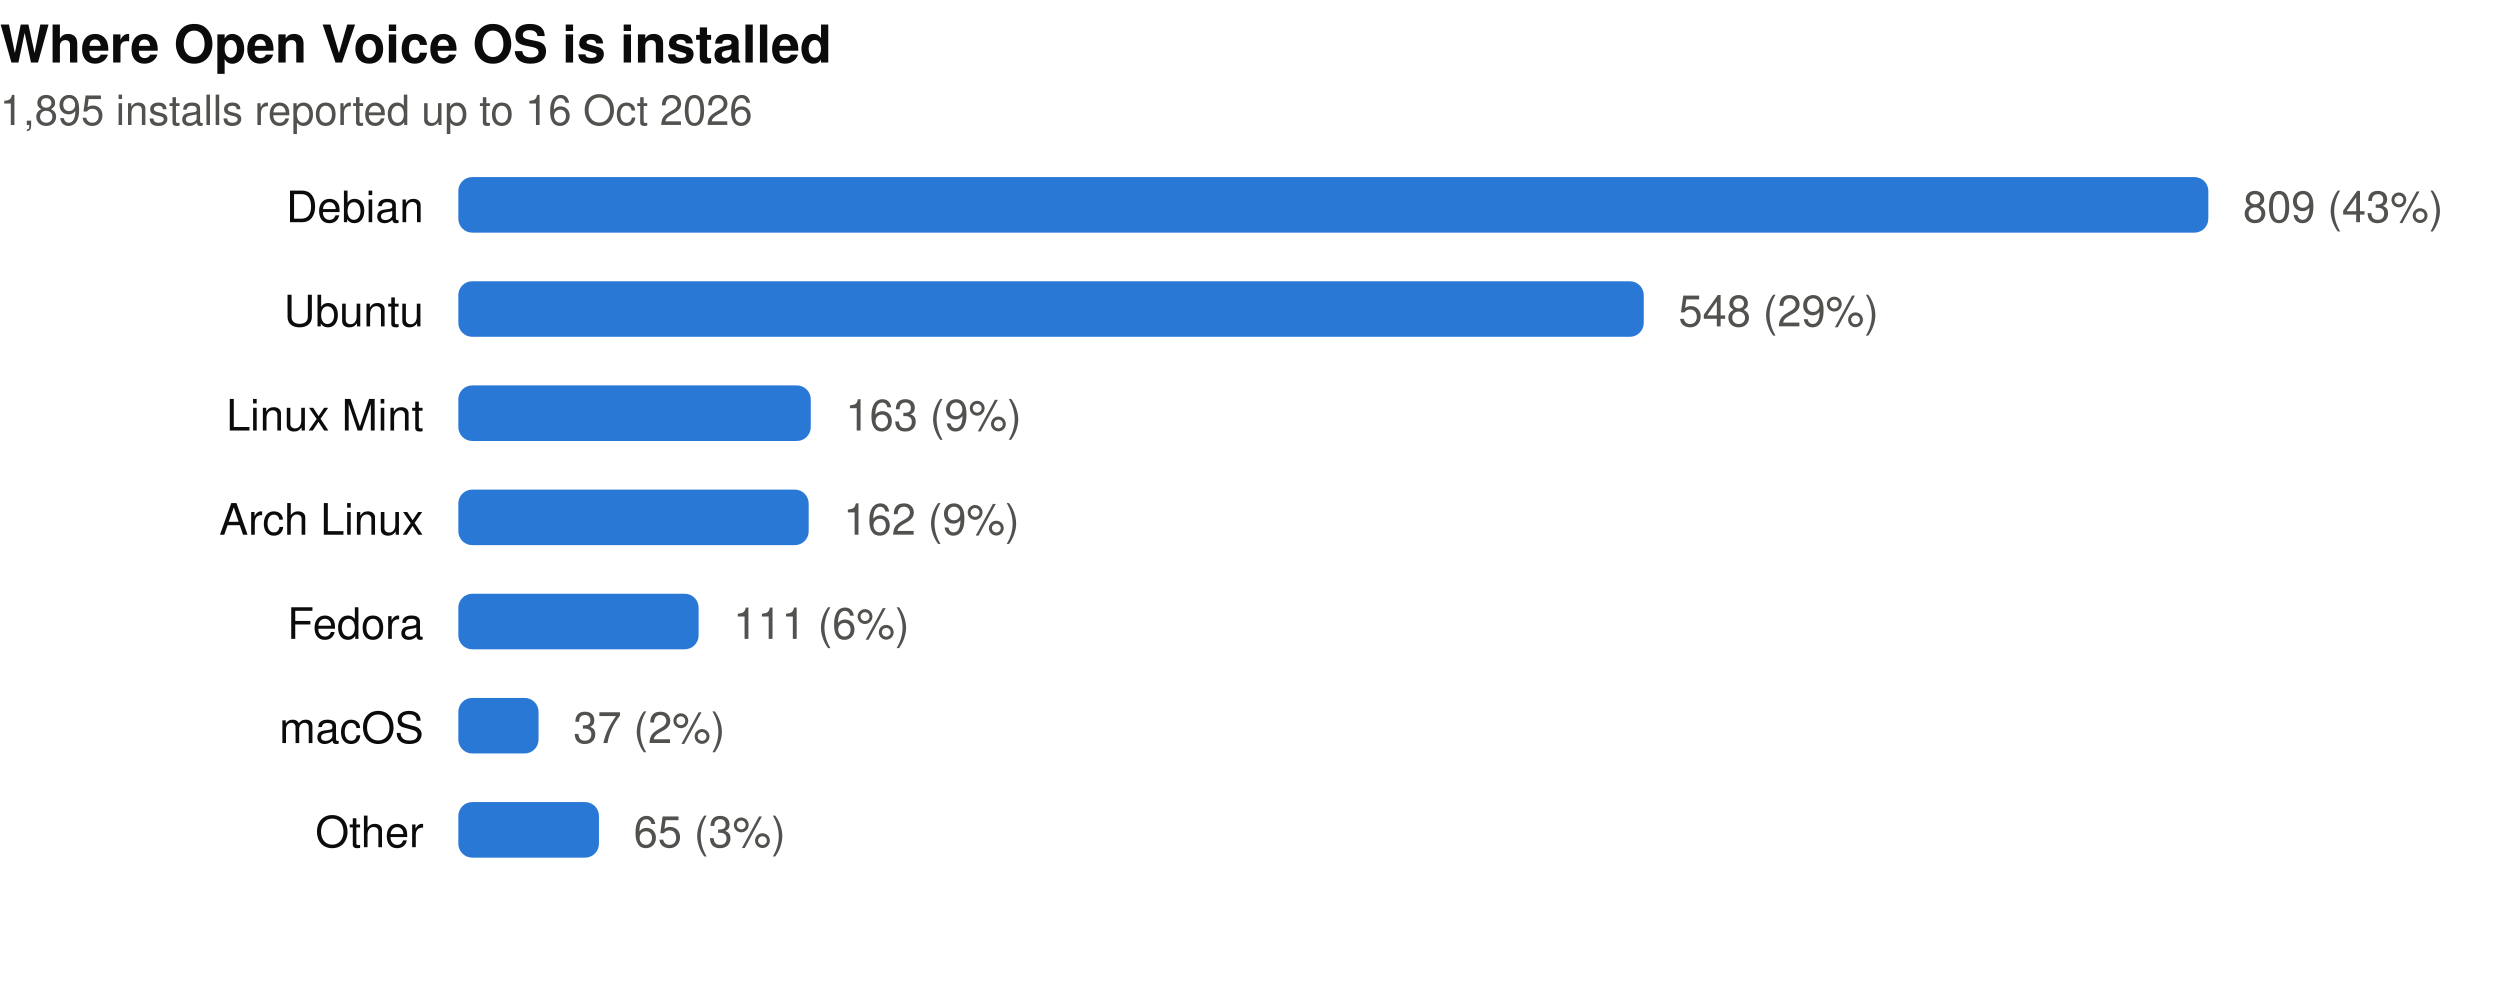
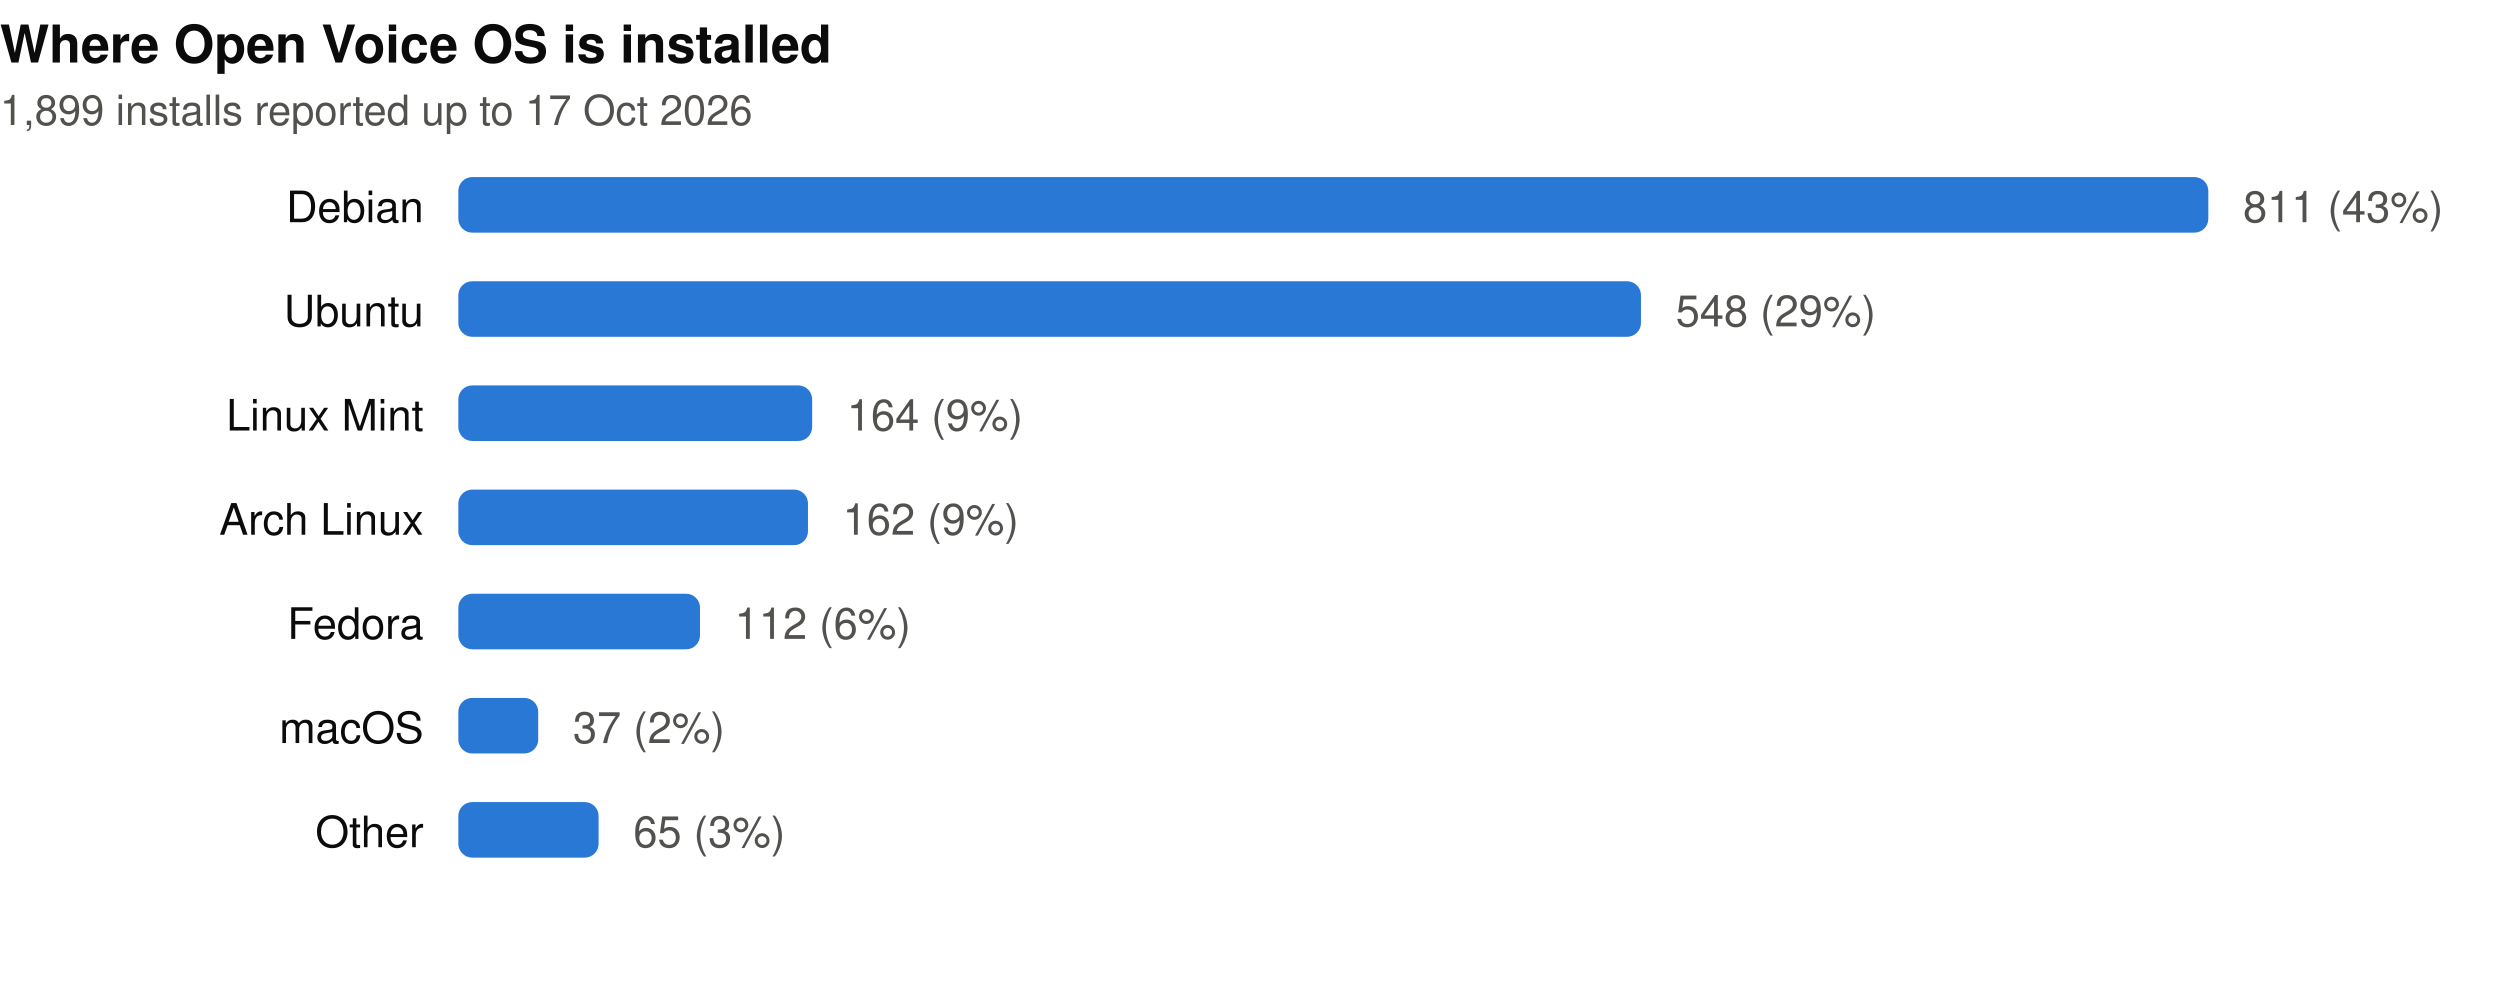
- <svg xmlns="http://www.w3.org/2000/svg" width="720" height="284" viewBox="0 0 720 284" role="img" aria-label="Where Open Voice OS is installed. 1,895 installs reported up to 16 Oct 2026">
+ <svg xmlns="http://www.w3.org/2000/svg" width="720" height="284" viewBox="0 0 720 284" role="img" aria-label="Where Open Voice OS is installed. 1,899 installs reported up to 17 Oct 2026">
  <text x="0" y="18" font-family="ui-sans-serif,-apple-system,BlinkMacSystemFont,'Segoe UI',Helvetica,Arial,sans-serif" font-size="15" font-weight="600" fill="#0b0b0b">Where Open Voice OS is installed</text>
-   <text x="0" y="36" font-family="ui-sans-serif,-apple-system,BlinkMacSystemFont,'Segoe UI',Helvetica,Arial,sans-serif" font-size="12" fill="#52514e">1,895 installs reported up to 16 Oct 2026</text>
+   <text x="0" y="36" font-family="ui-sans-serif,-apple-system,BlinkMacSystemFont,'Segoe UI',Helvetica,Arial,sans-serif" font-size="12" fill="#52514e">1,899 installs reported up to 17 Oct 2026</text>
  <text x="122" y="64.0" text-anchor="end" font-family="ui-sans-serif,-apple-system,BlinkMacSystemFont,'Segoe UI',Helvetica,Arial,sans-serif" font-size="12.5" fill="#0b0b0b">Debian</text>
  <rect x="132" y="51.0" width="504.0" height="16" rx="4" fill="#2a78d6" />
-   <text x="646.0" y="64.0" font-family="ui-sans-serif,-apple-system,BlinkMacSystemFont,'Segoe UI',Helvetica,Arial,sans-serif" font-size="12.5" fill="#52514e">809 (43%)</text>
+   <text x="646.0" y="64.0" font-family="ui-sans-serif,-apple-system,BlinkMacSystemFont,'Segoe UI',Helvetica,Arial,sans-serif" font-size="12.5" fill="#52514e">811 (43%)</text>
  <text x="122" y="94.0" text-anchor="end" font-family="ui-sans-serif,-apple-system,BlinkMacSystemFont,'Segoe UI',Helvetica,Arial,sans-serif" font-size="12.5" fill="#0b0b0b">Ubuntu</text>
-   <rect x="132" y="81.0" width="341.4" height="16" rx="4" fill="#2a78d6" />
-   <text x="483.4" y="94.0" font-family="ui-sans-serif,-apple-system,BlinkMacSystemFont,'Segoe UI',Helvetica,Arial,sans-serif" font-size="12.5" fill="#52514e">548 (29%)</text>
+   <rect x="132" y="81.0" width="340.6" height="16" rx="4" fill="#2a78d6" />
+   <text x="482.6" y="94.0" font-family="ui-sans-serif,-apple-system,BlinkMacSystemFont,'Segoe UI',Helvetica,Arial,sans-serif" font-size="12.5" fill="#52514e">548 (29%)</text>
  <text x="122" y="124.0" text-anchor="end" font-family="ui-sans-serif,-apple-system,BlinkMacSystemFont,'Segoe UI',Helvetica,Arial,sans-serif" font-size="12.5" fill="#0b0b0b">Linux Mint</text>
-   <rect x="132" y="111.0" width="101.5" height="16" rx="4" fill="#2a78d6" />
-   <text x="243.5" y="124.0" font-family="ui-sans-serif,-apple-system,BlinkMacSystemFont,'Segoe UI',Helvetica,Arial,sans-serif" font-size="12.5" fill="#52514e">163 (9%)</text>
+   <rect x="132" y="111.0" width="101.9" height="16" rx="4" fill="#2a78d6" />
+   <text x="243.9" y="124.0" font-family="ui-sans-serif,-apple-system,BlinkMacSystemFont,'Segoe UI',Helvetica,Arial,sans-serif" font-size="12.5" fill="#52514e">164 (9%)</text>
  <text x="122" y="154.0" text-anchor="end" font-family="ui-sans-serif,-apple-system,BlinkMacSystemFont,'Segoe UI',Helvetica,Arial,sans-serif" font-size="12.5" fill="#0b0b0b">Arch Linux</text>
-   <rect x="132" y="141.0" width="100.9" height="16" rx="4" fill="#2a78d6" />
-   <text x="242.9" y="154.0" font-family="ui-sans-serif,-apple-system,BlinkMacSystemFont,'Segoe UI',Helvetica,Arial,sans-serif" font-size="12.5" fill="#52514e">162 (9%)</text>
+   <rect x="132" y="141.0" width="100.7" height="16" rx="4" fill="#2a78d6" />
+   <text x="242.7" y="154.0" font-family="ui-sans-serif,-apple-system,BlinkMacSystemFont,'Segoe UI',Helvetica,Arial,sans-serif" font-size="12.5" fill="#52514e">162 (9%)</text>
  <text x="122" y="184.0" text-anchor="end" font-family="ui-sans-serif,-apple-system,BlinkMacSystemFont,'Segoe UI',Helvetica,Arial,sans-serif" font-size="12.5" fill="#0b0b0b">Fedora</text>
-   <rect x="132" y="171.0" width="69.2" height="16" rx="4" fill="#2a78d6" />
-   <text x="211.2" y="184.0" font-family="ui-sans-serif,-apple-system,BlinkMacSystemFont,'Segoe UI',Helvetica,Arial,sans-serif" font-size="12.5" fill="#52514e">111 (6%)</text>
+   <rect x="132" y="171.0" width="69.6" height="16" rx="4" fill="#2a78d6" />
+   <text x="211.6" y="184.0" font-family="ui-sans-serif,-apple-system,BlinkMacSystemFont,'Segoe UI',Helvetica,Arial,sans-serif" font-size="12.5" fill="#52514e">112 (6%)</text>
  <text x="122" y="214.0" text-anchor="end" font-family="ui-sans-serif,-apple-system,BlinkMacSystemFont,'Segoe UI',Helvetica,Arial,sans-serif" font-size="12.5" fill="#0b0b0b">macOS</text>
-   <rect x="132" y="201.0" width="23.1" height="16" rx="4" fill="#2a78d6" />
-   <text x="165.1" y="214.0" font-family="ui-sans-serif,-apple-system,BlinkMacSystemFont,'Segoe UI',Helvetica,Arial,sans-serif" font-size="12.5" fill="#52514e">37 (2%)</text>
+   <rect x="132" y="201.0" width="23.0" height="16" rx="4" fill="#2a78d6" />
+   <text x="165.0" y="214.0" font-family="ui-sans-serif,-apple-system,BlinkMacSystemFont,'Segoe UI',Helvetica,Arial,sans-serif" font-size="12.5" fill="#52514e">37 (2%)</text>
  <text x="122" y="244.0" text-anchor="end" font-family="ui-sans-serif,-apple-system,BlinkMacSystemFont,'Segoe UI',Helvetica,Arial,sans-serif" font-size="12.5" fill="#0b0b0b">Other</text>
-   <rect x="132" y="231.0" width="40.5" height="16" rx="4" fill="#2a78d6" />
-   <text x="182.5" y="244.0" font-family="ui-sans-serif,-apple-system,BlinkMacSystemFont,'Segoe UI',Helvetica,Arial,sans-serif" font-size="12.5" fill="#52514e">65 (3%)</text>
+   <rect x="132" y="231.0" width="40.4" height="16" rx="4" fill="#2a78d6" />
+   <text x="182.4" y="244.0" font-family="ui-sans-serif,-apple-system,BlinkMacSystemFont,'Segoe UI',Helvetica,Arial,sans-serif" font-size="12.5" fill="#52514e">65 (3%)</text>
</svg>
